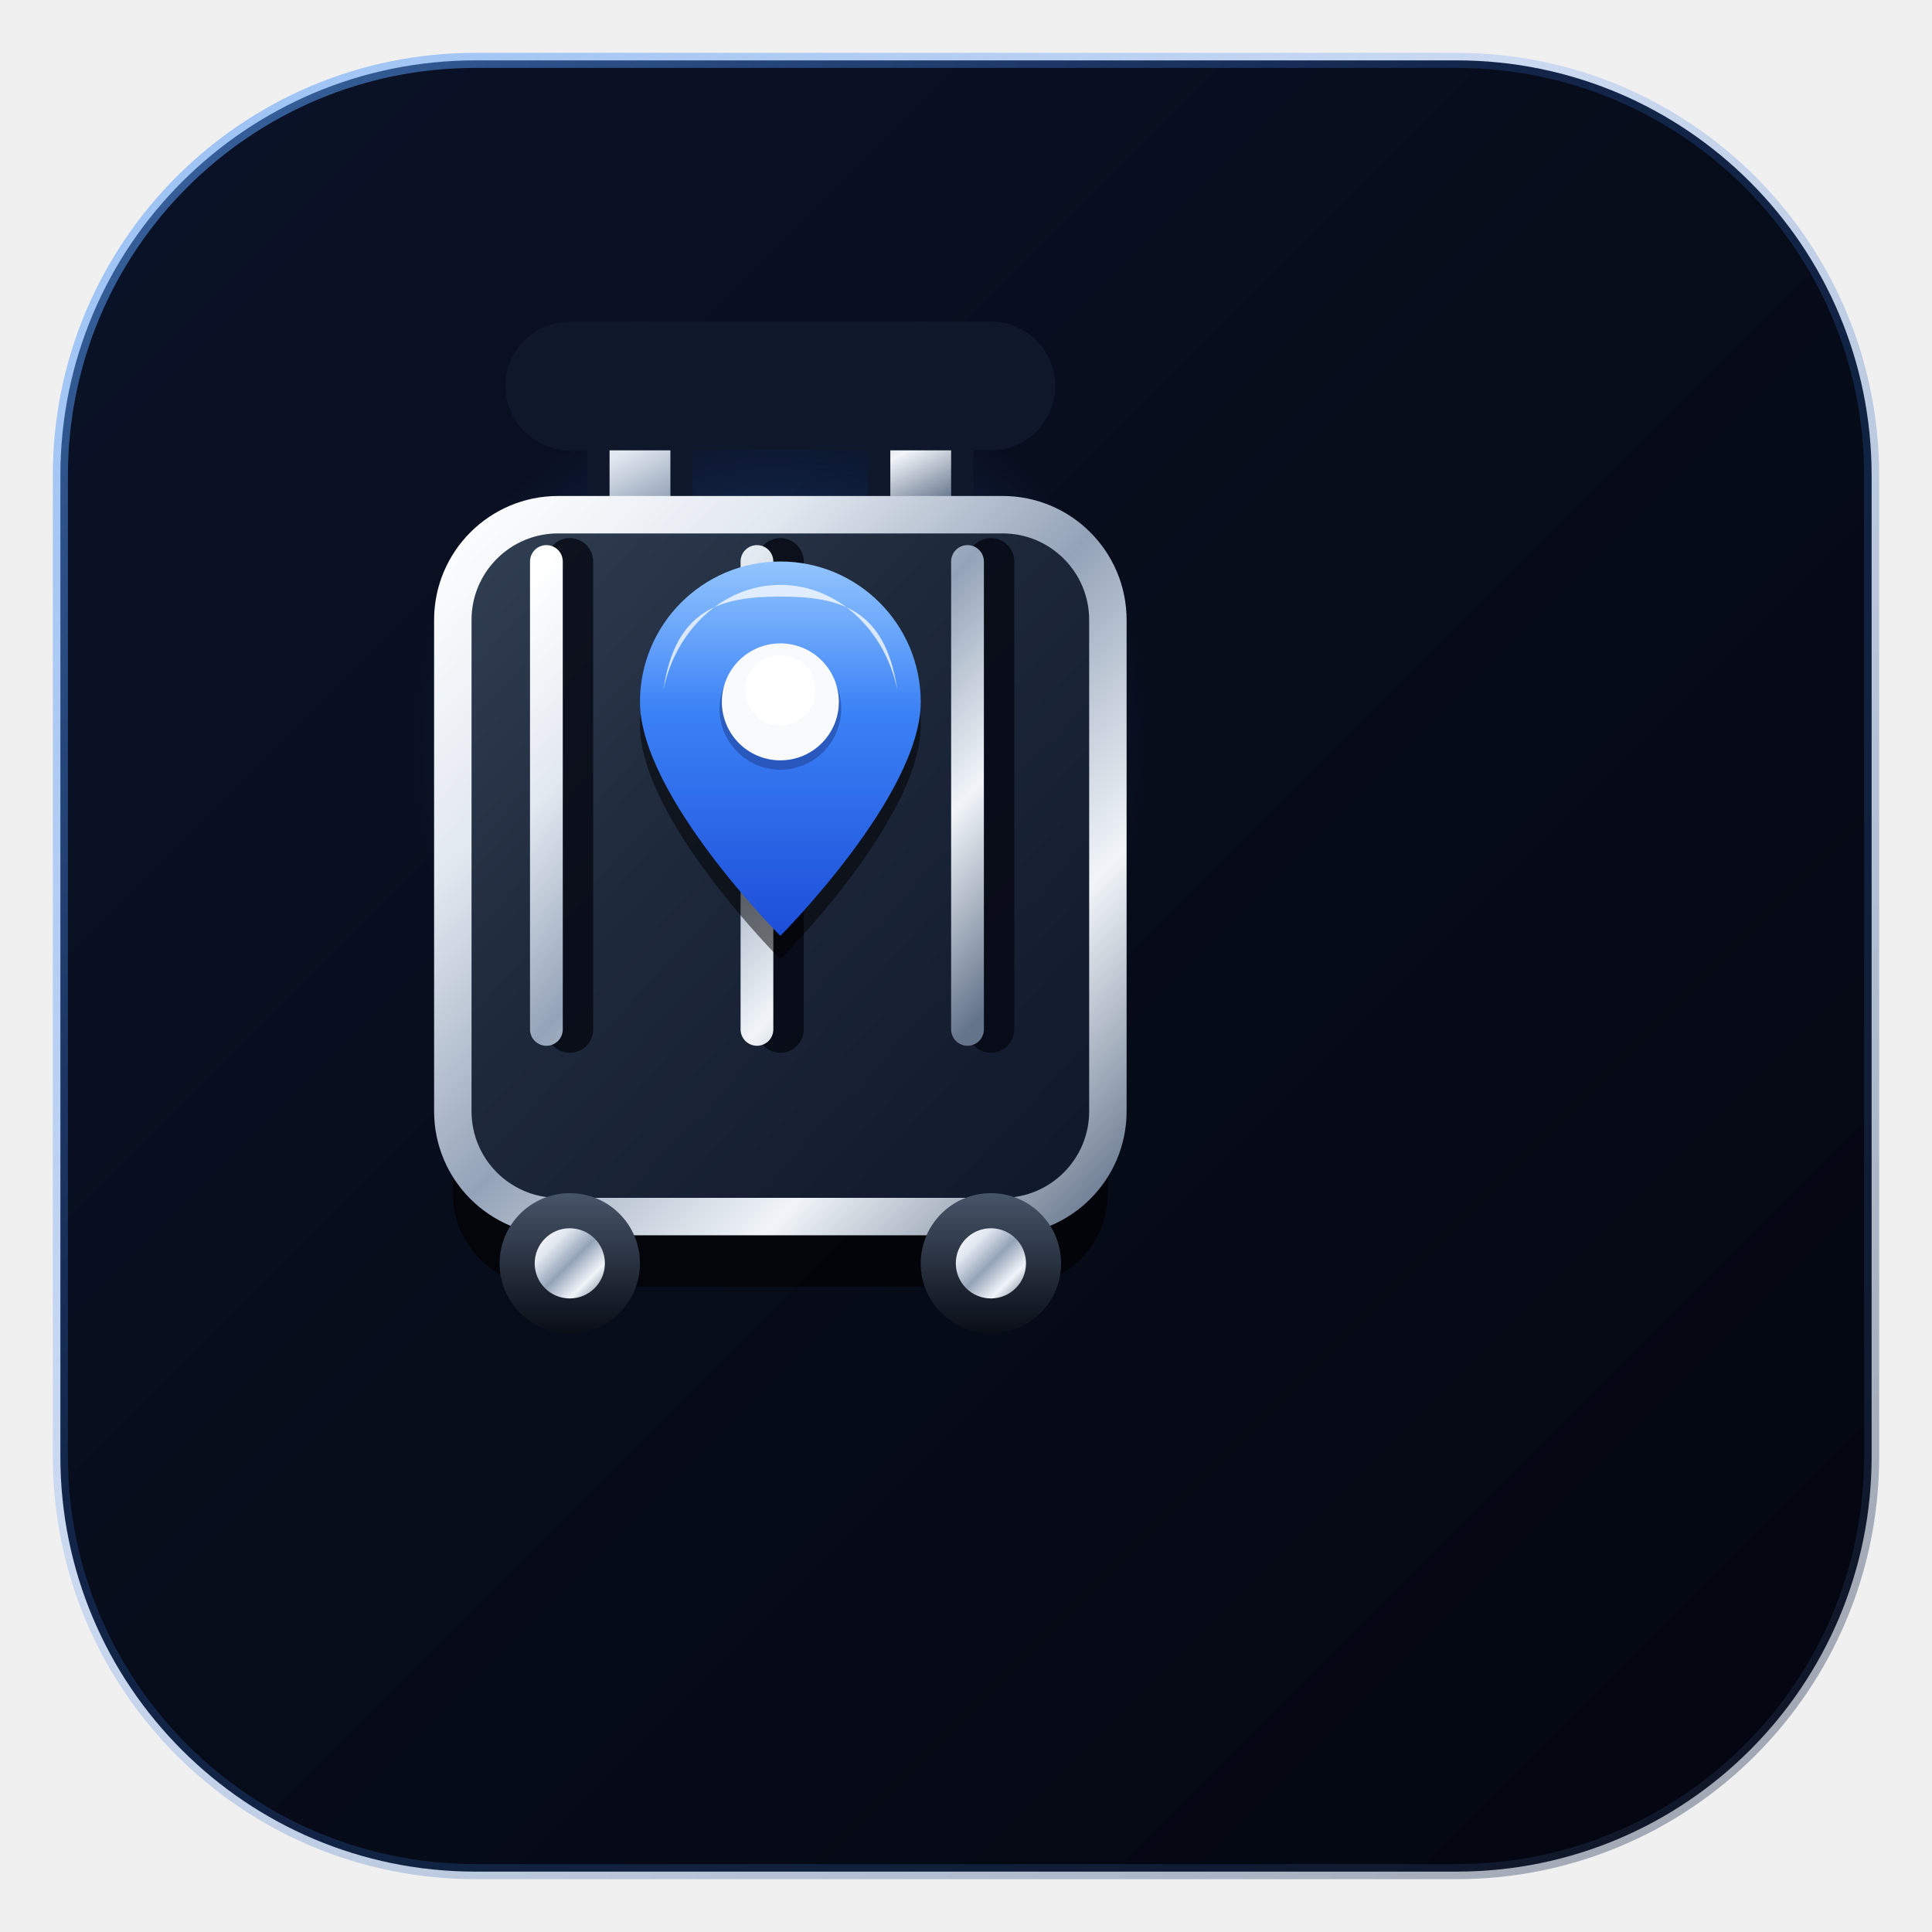
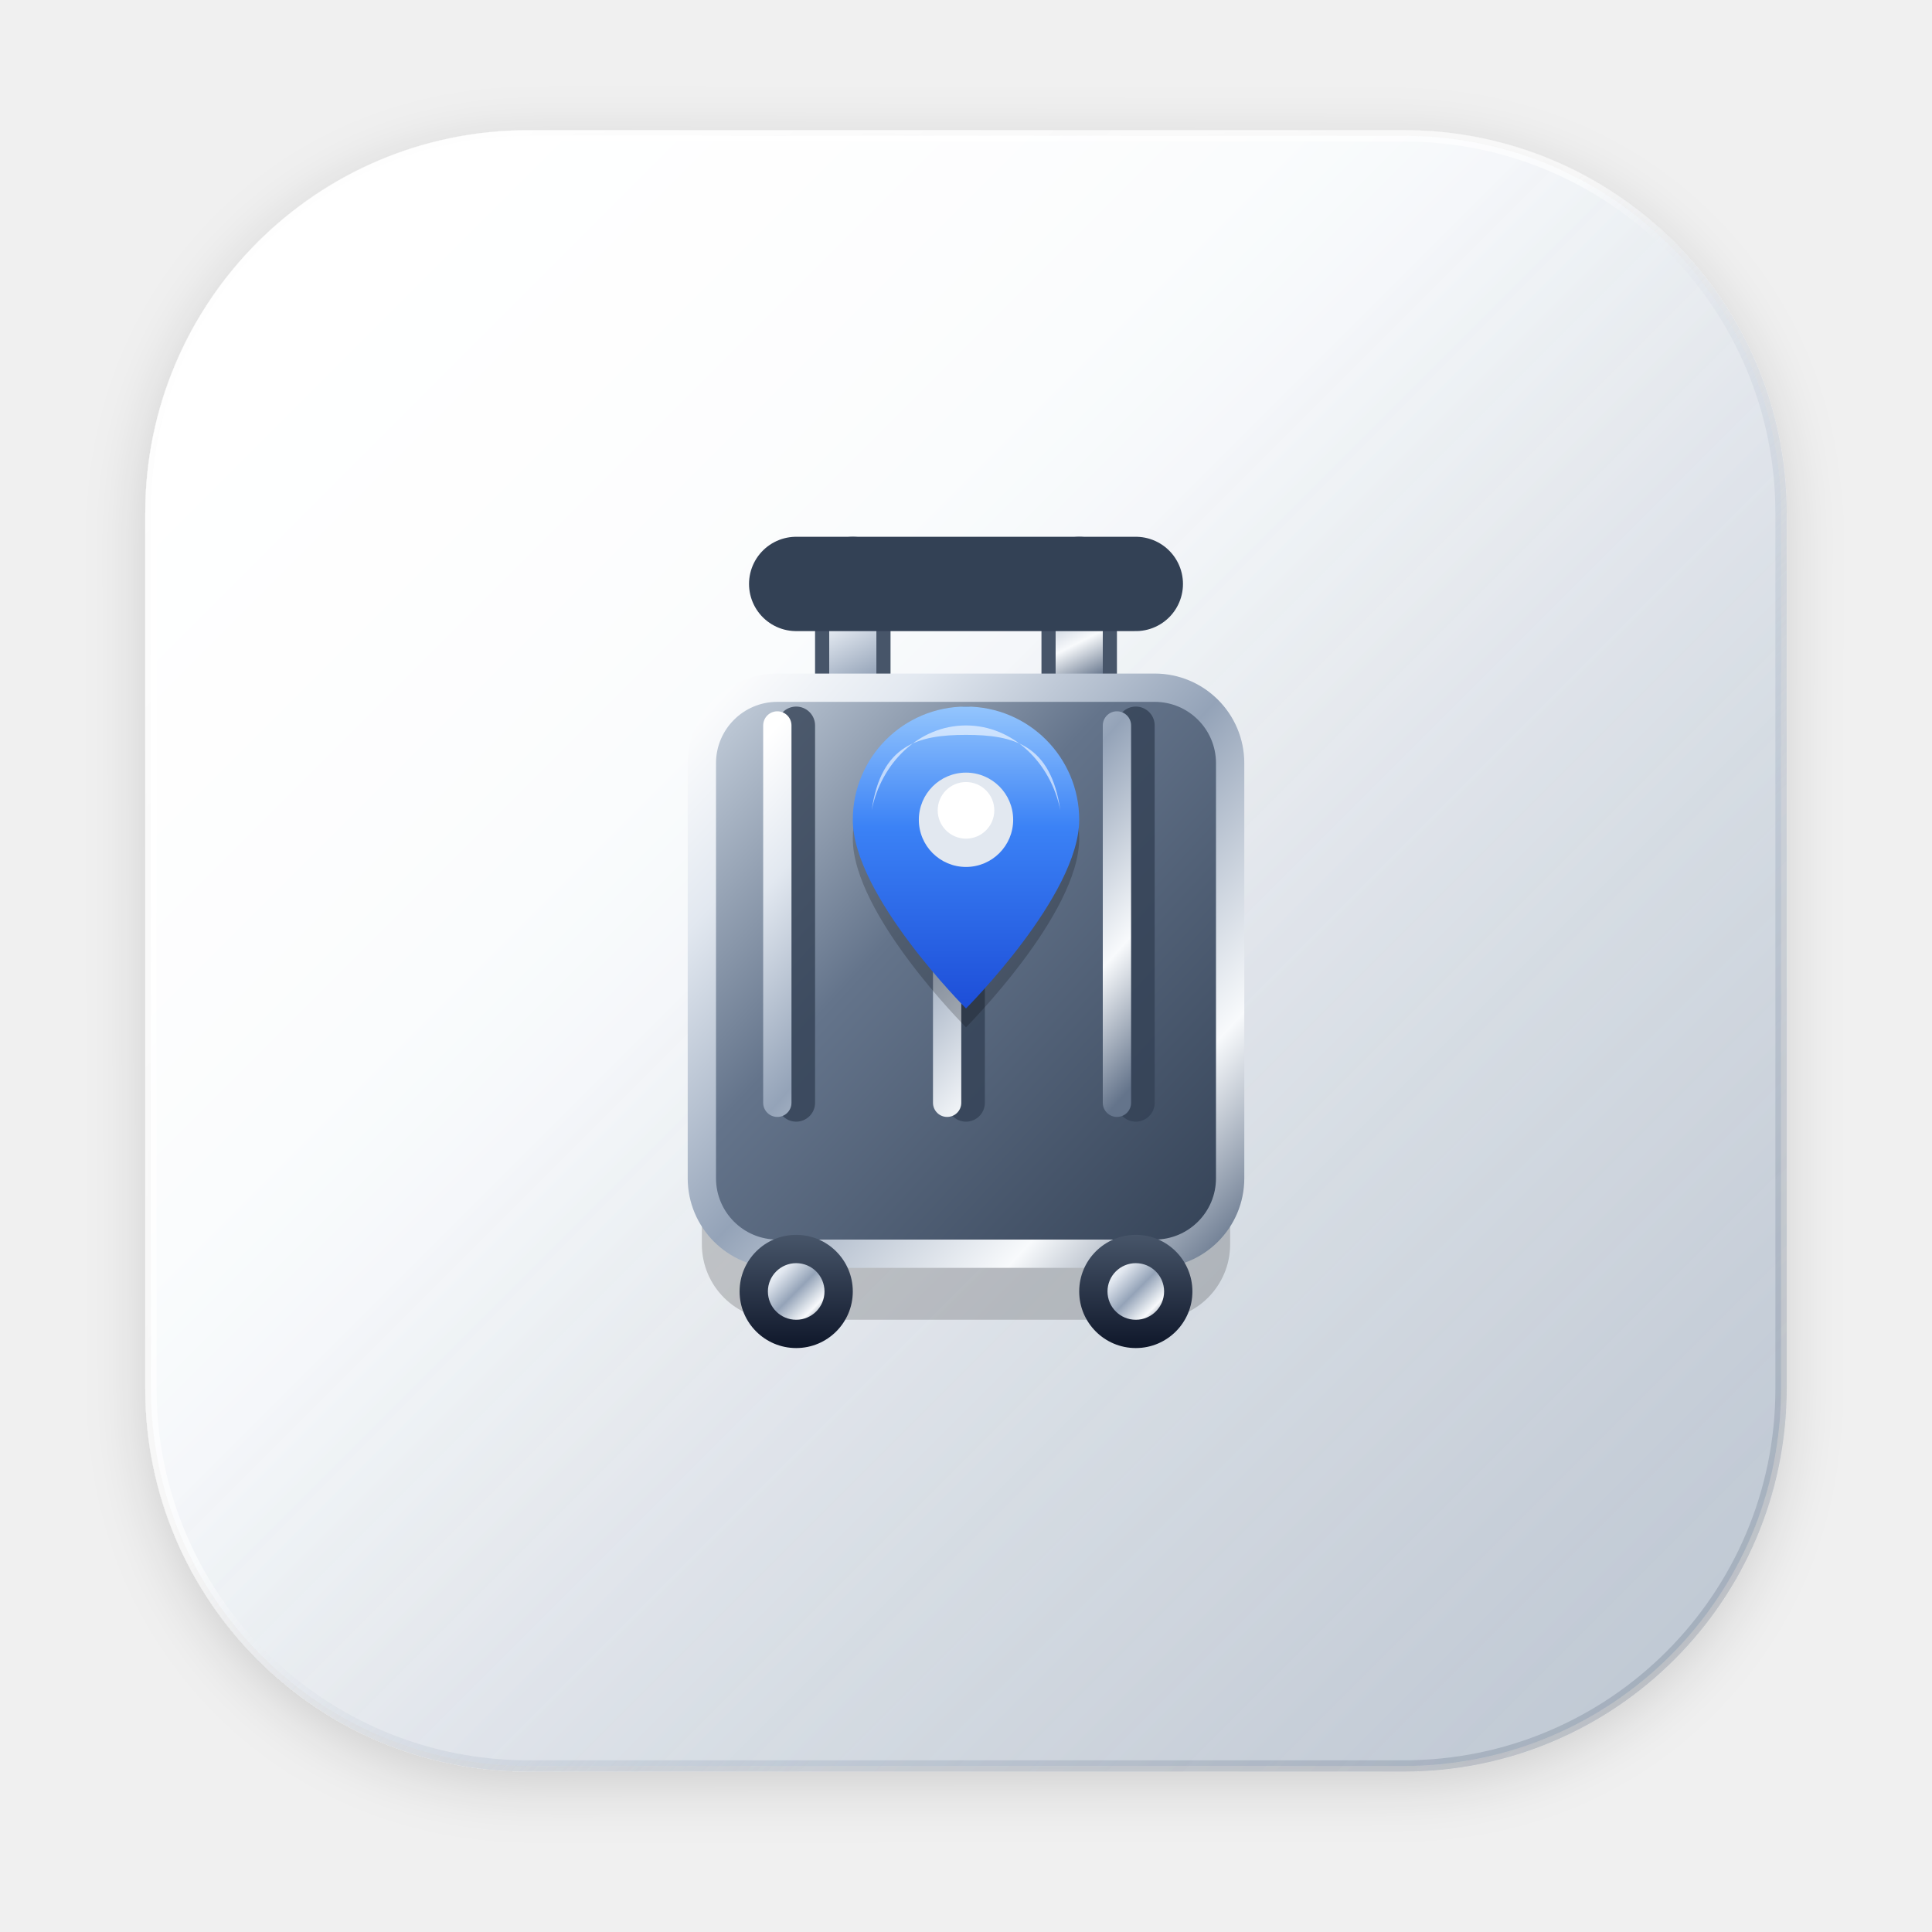
<svg xmlns="http://www.w3.org/2000/svg" viewBox="0 0 512 512" width="512" height="512" fill="none">
  <defs>
-     <linearGradient id="bgGrad" x1="0%" y1="0%" x2="100%" y2="100%">
-       <stop offset="0%" stop-color="#0b1329" />
-       <stop offset="50%" stop-color="#070c1a" />
-       <stop offset="100%" stop-color="#03060f" />
+     <filter id="tileShadow" x="-20%" y="-15%" width="140%" height="145%" filterUnits="objectBoundingBox">
+       <feDropShadow dx="0" dy="16" stdDeviation="24" flood-color="#000000" flood-opacity="0.25" />
+       <feDropShadow dx="0" dy="4" stdDeviation="8" flood-color="#000000" flood-opacity="0.15" />
+     </filter>
+     <linearGradient id="convexBase" x1="0%" y1="0%" x2="100%" y2="100%">
+       <stop offset="0%" stop-color="#ffffff" />
+       <stop offset="35%" stop-color="#f8fafc" />
+       <stop offset="100%" stop-color="#cbd5e1" />
    </linearGradient>
-     <linearGradient id="borderGrad" x1="0%" y1="0%" x2="100%" y2="100%">
-       <stop offset="0%" stop-color="#60a5fa" stop-opacity="0.6" />
-       <stop offset="40%" stop-color="#3b82f6" stop-opacity="0.2" />
-       <stop offset="100%" stop-color="#1e293b" stop-opacity="0.4" />
+     <linearGradient id="glassLens" x1="10%" y1="10%" x2="90%" y2="90%">
+       <stop offset="0%" stop-color="#ffffff" stop-opacity="0.9" />
+       <stop offset="40%" stop-color="#ffffff" stop-opacity="0.15" />
+       <stop offset="100%" stop-color="#0f172a" stop-opacity="0.08" />
+     </linearGradient>
+     <linearGradient id="bevelBorder" x1="0%" y1="0%" x2="100%" y2="100%">
+       <stop offset="0%" stop-color="#ffffff" stop-opacity="1" />
+       <stop offset="45%" stop-color="#ffffff" stop-opacity="0.6" />
+       <stop offset="70%" stop-color="#94a3b8" stop-opacity="0.3" />
+       <stop offset="100%" stop-color="#475569" stop-opacity="0.25" />
    </linearGradient>
    <linearGradient id="metal" x1="0%" y1="0%" x2="100%" y2="100%">
      <stop offset="0%" stop-color="#ffffff" />
-       <stop offset="25%" stop-color="#e2e8f0" />
+       <stop offset="20%" stop-color="#e2e8f0" />
      <stop offset="50%" stop-color="#94a3b8" />
-       <stop offset="75%" stop-color="#f1f5f9" />
+       <stop offset="80%" stop-color="#f8fafc" />
      <stop offset="100%" stop-color="#64748b" />
    </linearGradient>
    <linearGradient id="titanium" x1="0%" y1="0%" x2="100%" y2="100%">
-       <stop offset="0%" stop-color="#334155" />
-       <stop offset="40%" stop-color="#1e293b" />
-       <stop offset="100%" stop-color="#0f172a" />
+       <stop offset="0%" stop-color="#cbd5e1" />
+       <stop offset="40%" stop-color="#64748b" />
+       <stop offset="100%" stop-color="#334155" />
    </linearGradient>
    <linearGradient id="pin3D" x1="0%" y1="0%" x2="0%" y2="100%">
      <stop offset="0%" stop-color="#93c5fd" />
      <stop offset="40%" stop-color="#3b82f6" />
      <stop offset="100%" stop-color="#1d4ed8" />
    </linearGradient>
    <linearGradient id="rubber" x1="0%" y1="0%" x2="0%" y2="100%">
      <stop offset="0%" stop-color="#475569" />
-       <stop offset="100%" stop-color="#090d16" />
+       <stop offset="100%" stop-color="#0f172a" />
    </linearGradient>
-     <radialGradient id="pinGlow" cx="50%" cy="50%" r="50%">
-       <stop offset="0%" stop-color="#3b82f6" stop-opacity="0.45" />
-       <stop offset="100%" stop-color="#3b82f6" stop-opacity="0" />
-     </radialGradient>
  </defs>
-   <rect x="16" y="16" width="480" height="480" rx="110" fill="url(#bgGrad)" />
-   <rect x="16" y="16" width="480" height="480" rx="110" stroke="url(#borderGrad)" stroke-width="4" />
-   <g transform="translate(58, 62) scale(6.2)">
-     <circle cx="24" cy="22" r="16" fill="url(#pinGlow)" />
-     <g transform="translate(0, 3)" opacity="0.6">
-       <rect x="10" y="12" width="28" height="30" rx="4" fill="#000000" />
-       <path d="M24 16C27.314 16 30 18.686 30 22C30 26 24 32 24 32C24 32 18 26 18 22C18 18.686 20.686 16 24 16Z" fill="#000000" />
+   <g filter="url(#tileShadow)">
+     <rect x="40" y="36" width="432" height="432" rx="100" fill="url(#convexBase)" />
+     <rect x="40" y="36" width="432" height="432" rx="100" fill="url(#glassLens)" />
+     <rect x="40" y="36" width="432" height="432" rx="100" stroke="url(#bevelBorder)" stroke-width="3" />
+   </g>
+   <g transform="translate(136, 122.25) scale(5.0)">
+     <g transform="translate(0, 3.5)">
+       <rect x="10" y="12" width="28" height="30" rx="4" fill="rgba(0,0,0,0.18)" />
+       <path d="M24 16C27.314 16 30 18.686 30 22C30 26 24 32 24 32C24 32 18 26 18 22C18 18.686 20.686 16 24 16Z" fill="rgba(0,0,0,0.18)" />
    </g>
    <g>
-       <path d="M18 12V6 M30 12V6" stroke="#0f172a" stroke-width="4.5" stroke-linecap="round" />
-       <path d="M18 12V6 M30 12V6" stroke="url(#metal)" stroke-width="2.6" stroke-linecap="round" />
-       <path d="M15 6.5H33" stroke="#0f172a" stroke-width="5.5" stroke-linecap="round" />
+       <path d="M18 12V6 M30 12V6" stroke="#475569" stroke-width="4" stroke-linecap="round" />
+       <path d="M18 12V6 M30 12V6" stroke="url(#metal)" stroke-width="2.5" stroke-linecap="round" />
+       <path d="M15 6.5H33" stroke="#334155" stroke-width="5" stroke-linecap="round" />
      <path d="M15 5.5H33" stroke="url(#metal)" stroke-width="4" stroke-linecap="round" />
-       <rect x="10" y="12" width="28" height="30" rx="4.5" fill="url(#titanium)" />
-       <rect x="10" y="12" width="28" height="30" rx="4.5" stroke="url(#metal)" stroke-width="1.6" />
-       <path d="M15 14V34 M24 14V34 M33 14V34" stroke="#050811" stroke-width="2" stroke-linecap="round" opacity="0.8" />
-       <path d="M14 14V34 M23 14V34 M32 14V34" stroke="url(#metal)" stroke-width="1.4" stroke-linecap="round" />
+       <rect x="10" y="12" width="28" height="30" rx="4" fill="url(#titanium)" />
+       <rect x="10" y="12" width="28" height="30" rx="4" stroke="url(#metal)" stroke-width="1.5" />
+       <path d="M15 14V34 M24 14V34 M33 14V34" stroke="#334155" stroke-width="2" stroke-linecap="round" opacity="0.8" />
+       <path d="M14 14V34 M23 14V34 M32 14V34" stroke="url(#metal)" stroke-width="1.5" stroke-linecap="round" />
      <circle cx="15" cy="44" r="3" fill="url(#rubber)" />
      <circle cx="33" cy="44" r="3" fill="url(#rubber)" />
      <circle cx="15" cy="44" r="1.5" fill="url(#metal)" />
      <circle cx="33" cy="44" r="1.5" fill="url(#metal)" />
    </g>
-     <g transform="translate(0, -2)">
-       <path d="M24 17C27.314 17 30 19.686 30 23C30 27 24 33 24 33C24 33 18 27 18 23C18 19.686 20.686 17 24 17Z" fill="rgba(0,0,0,0.5)" />
+     <g transform="translate(0, -3)">
+       <path d="M24 17C27.314 17 30 19.686 30 23C30 27 24 33 24 33C24 33 18 27 18 23C18 19.686 20.686 17 24 17Z" fill="rgba(0,0,0,0.2)" />
      <path d="M24 16C27.314 16 30 18.686 30 22C30 26 24 32 24 32C24 32 18 26 18 22C18 18.686 20.686 16 24 16Z" fill="url(#pin3D)" />
-       <path d="M24 17C26.5 17 28.5 19 29 21.5C28.5 18 26.5 17.5 24 17.5C21.5 17.5 19.5 18 19 21.5C19.5 19 21.5 17 24 17Z" fill="#ffffff" opacity="0.75" />
-       <circle cx="24" cy="22.3" r="2.6" fill="#1e3a8a" opacity="0.5" />
-       <circle cx="24" cy="22" r="2.5" fill="#f8fafc" />
+       <path d="M24 17C26.5 17 28.5 19 29 21.5C28.5 18 26.5 17.5 24 17.5C21.5 17.5 19.5 18 19 21.5C19.5 19 21.5 17 24 17Z" fill="#ffffff" opacity="0.6" />
+       <circle cx="24" cy="22" r="2.5" fill="#e2e8f0" />
      <circle cx="24" cy="21.5" r="1.5" fill="#ffffff" />
    </g>
  </g>
</svg>
